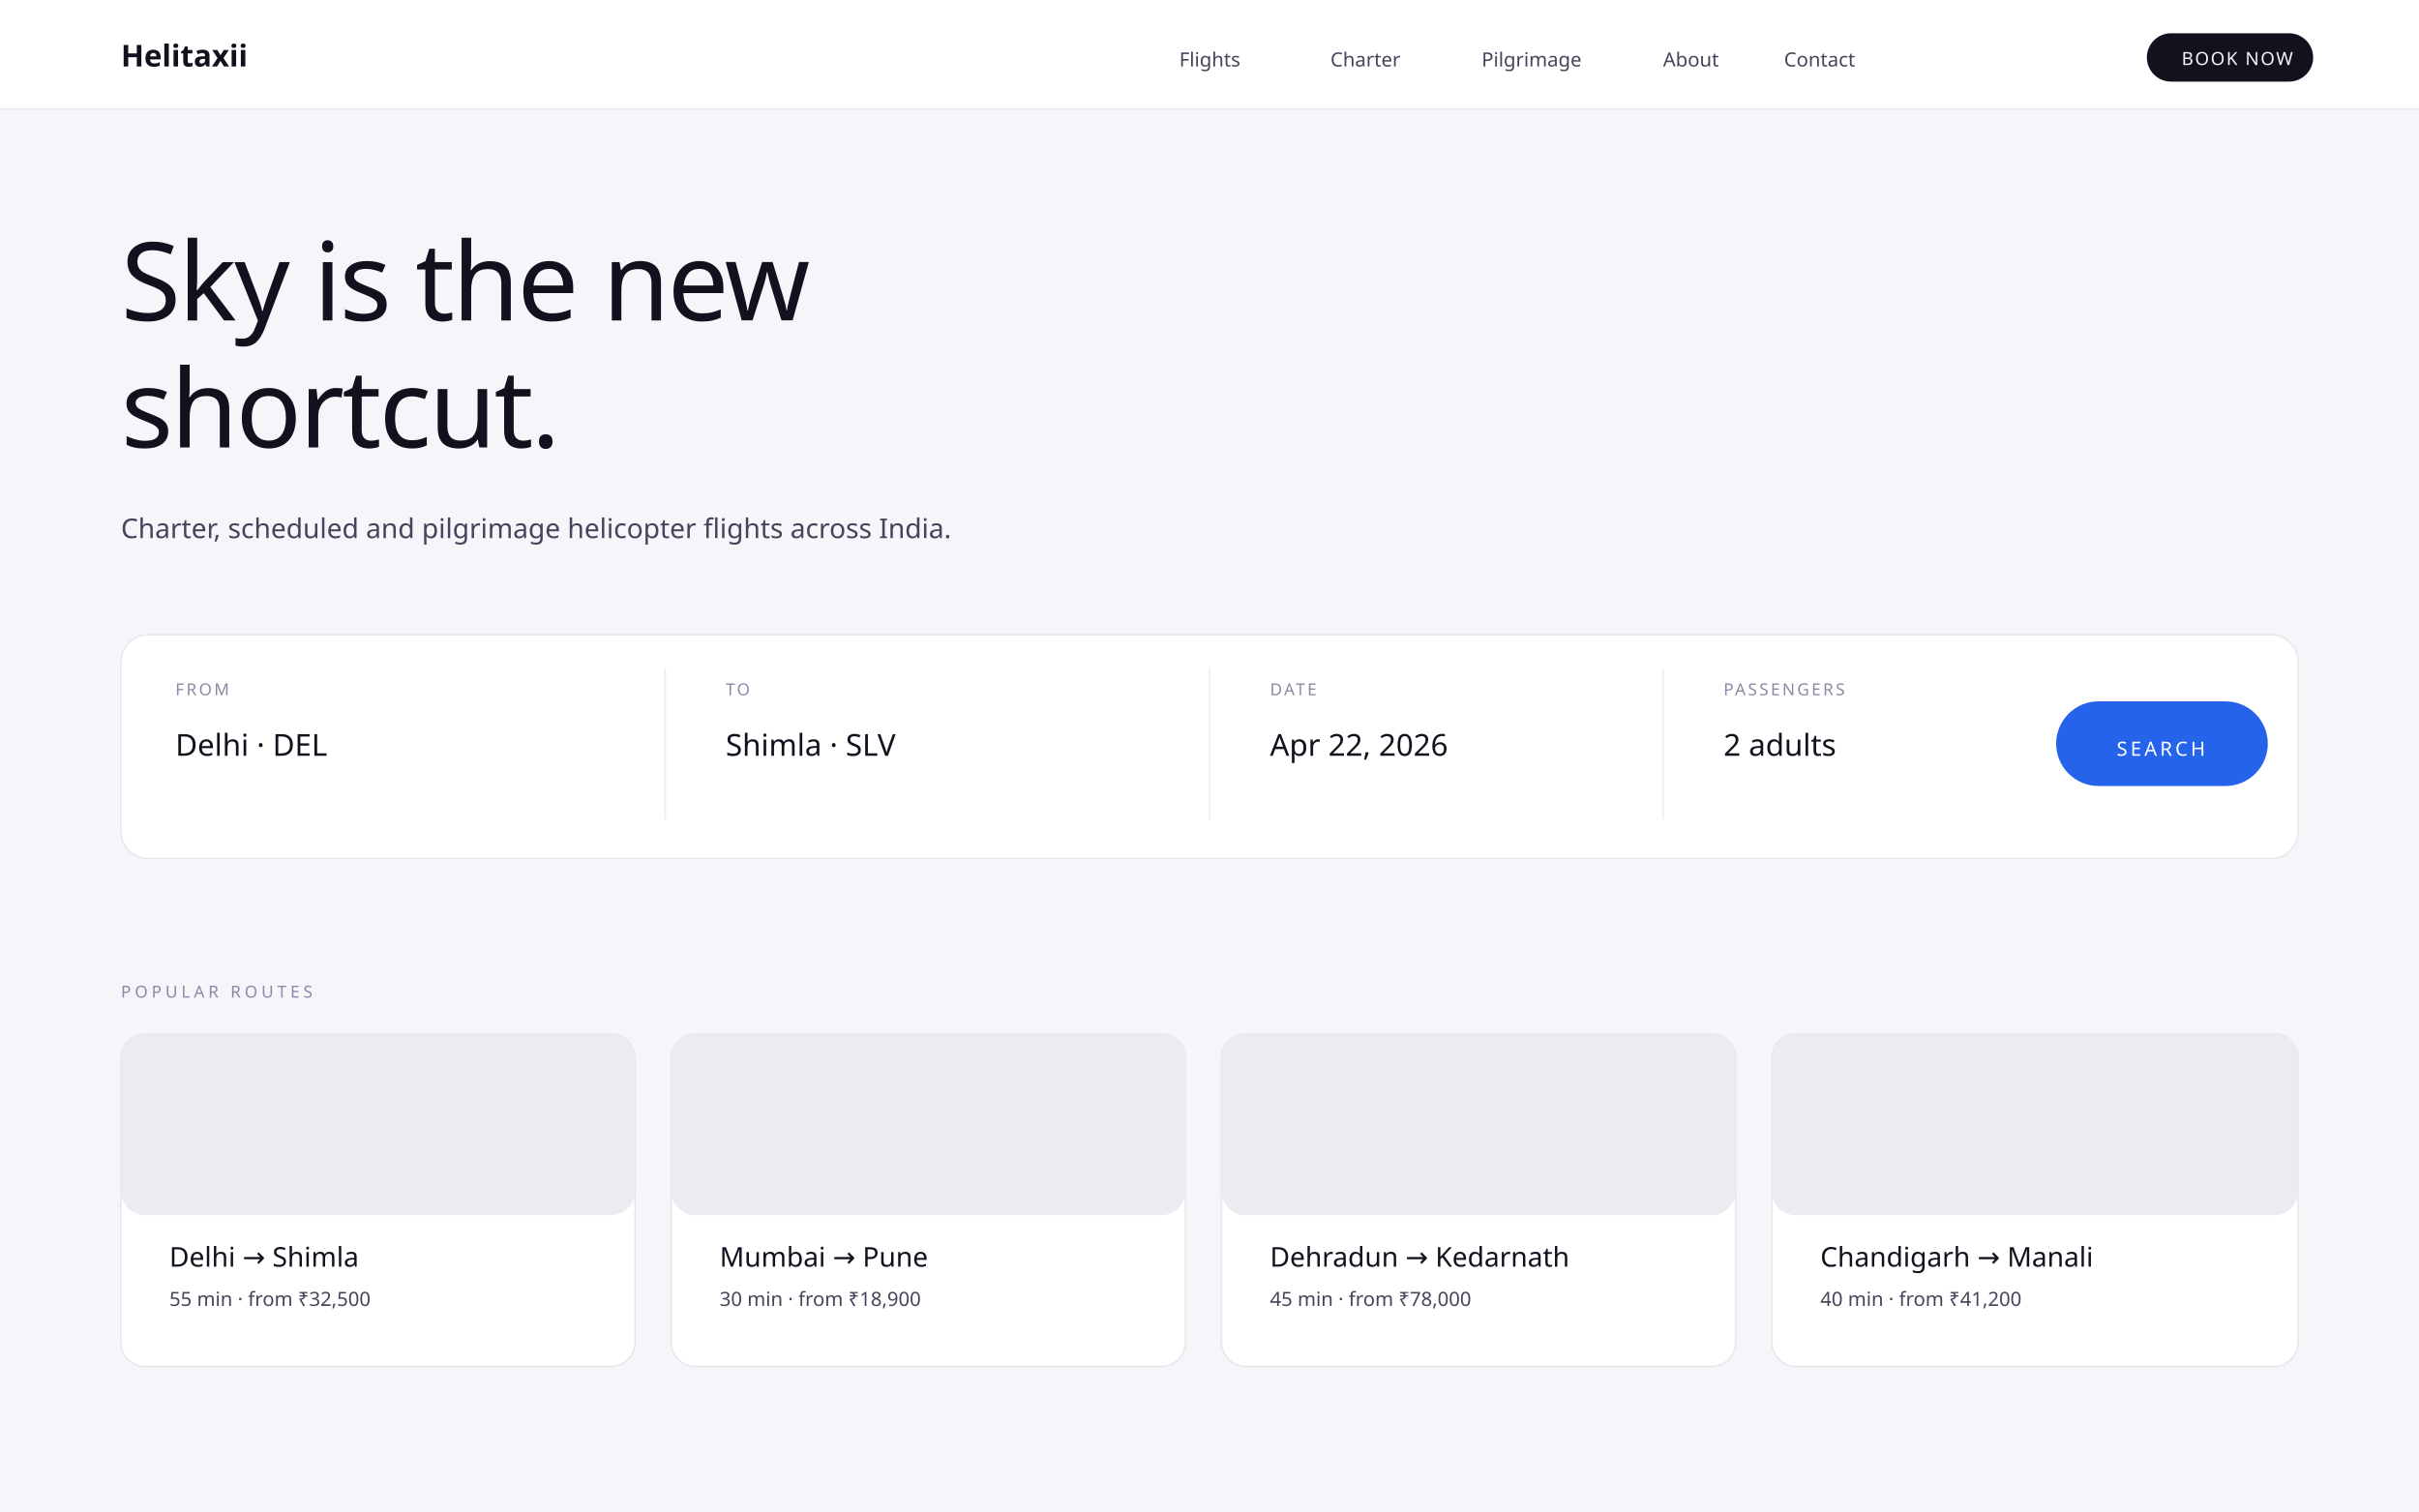
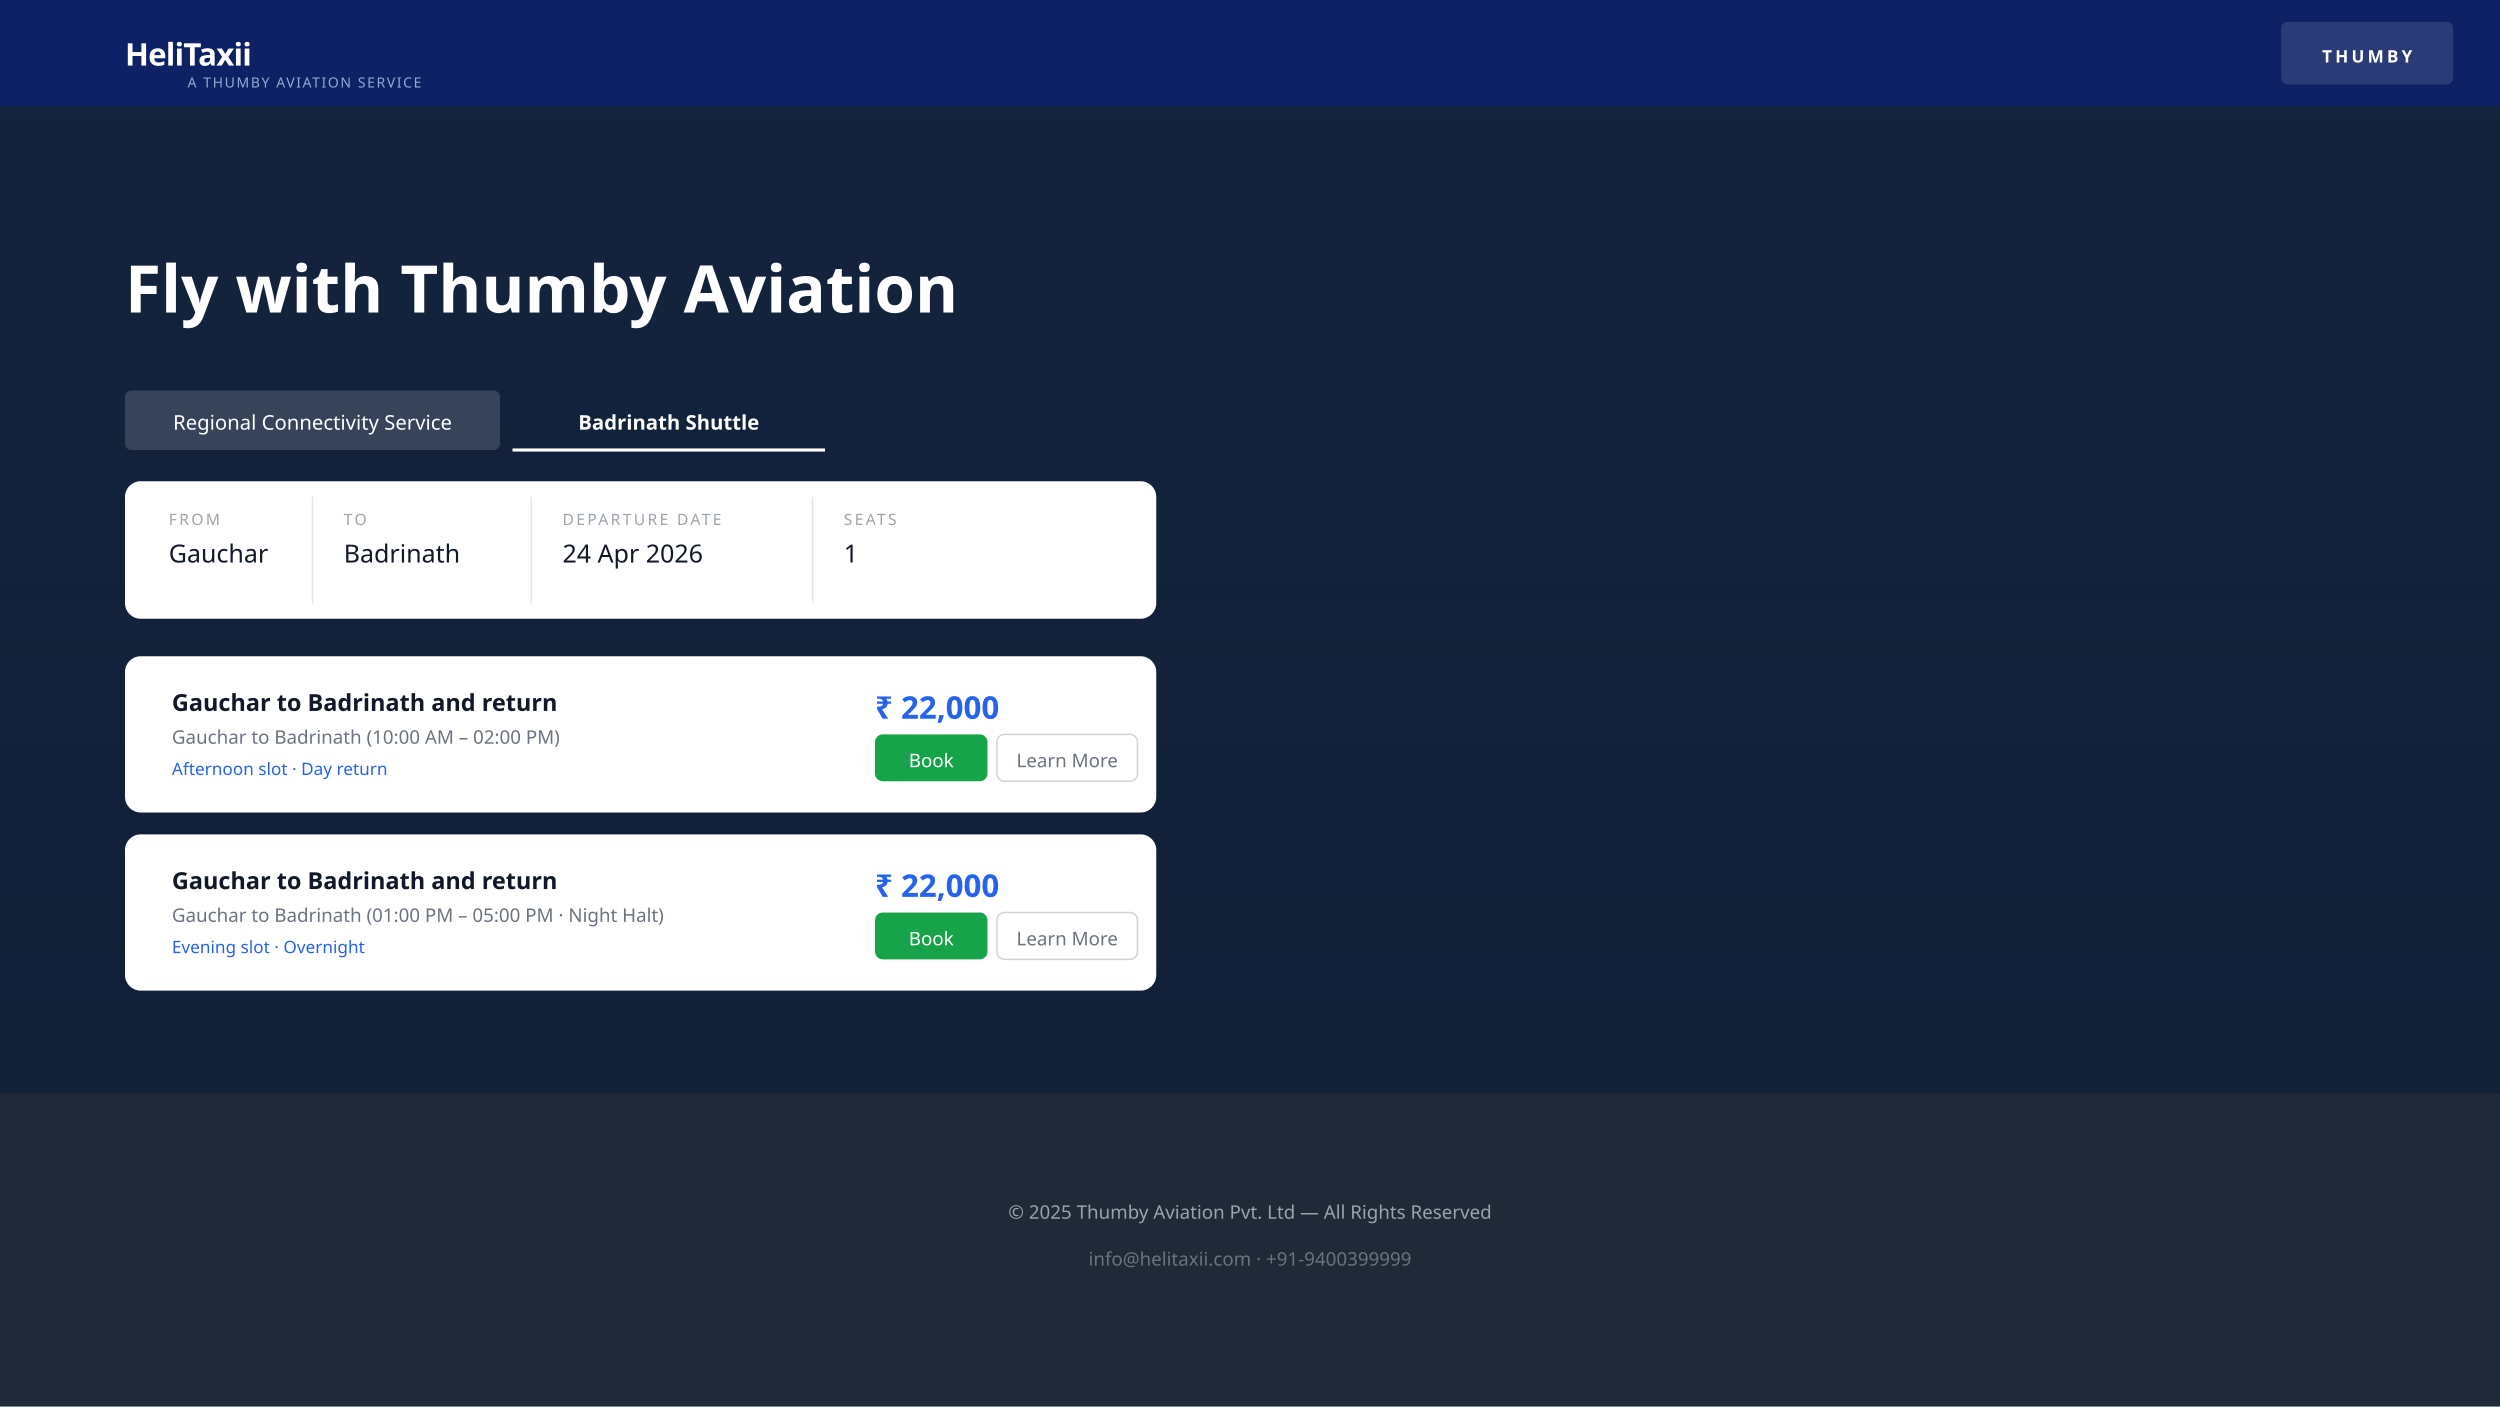
- <svg xmlns="http://www.w3.org/2000/svg" viewBox="0 0 1600 1000" font-family="ui-sans-serif, system-ui, sans-serif">
-   <rect width="1600" height="1000" fill="#F5F5FA" />
-   <rect x="0" y="0" width="1600" height="72" fill="#FFFFFF" />
-   <line x1="0" y1="72" x2="1600" y2="72" stroke="#12121E" stroke-opacity="0.08" />
-   <text x="80" y="44" font-size="20" font-weight="600" fill="#12121E">Helitaxii</text>
-   <g fill="#44445A" font-size="13">
-     <text x="780" y="44">Flights</text>
-     <text x="880" y="44">Charter</text>
-     <text x="980" y="44">Pilgrimage</text>
-     <text x="1100" y="44">About</text>
-     <text x="1180" y="44">Contact</text>
-   </g>
-   <rect x="1420" y="22" width="110" height="32" rx="16" fill="#12121E" />
-   <text x="1443" y="43" font-size="12" fill="#F5F5FA" letter-spacing="1">BOOK NOW</text>
-   <text x="80" y="212" font-size="72" font-weight="300" fill="#12121E" letter-spacing="-1.5">Sky is the new</text>
-   <text x="80" y="296" font-size="72" font-weight="300" fill="#12121E" letter-spacing="-1.5">shortcut.</text>
-   <text x="80" y="356" font-size="18" fill="#44445A">Charter, scheduled and pilgrimage helicopter flights across India.</text>
-   <rect x="80" y="420" width="1440" height="148" rx="18" fill="#FFFFFF" stroke="#12121E" stroke-opacity="0.08" />
-   <g fill="#8A8AA8" font-size="11" letter-spacing="1.5">
-     <text x="116" y="460">FROM</text>
-     <text x="480" y="460">TO</text>
-     <text x="840" y="460">DATE</text>
-     <text x="1140" y="460">PASSENGERS</text>
-   </g>
-   <g fill="#12121E" font-size="20" font-weight="500">
-     <text x="116" y="500">Delhi · DEL</text>
-     <text x="480" y="500">Shimla · SLV</text>
-     <text x="840" y="500">Apr 22, 2026</text>
-     <text x="1140" y="500">2 adults</text>
-   </g>
-   <line x1="440" y1="442" x2="440" y2="542" stroke="#12121E" stroke-opacity="0.08" />
-   <line x1="800" y1="442" x2="800" y2="542" stroke="#12121E" stroke-opacity="0.08" />
-   <line x1="1100" y1="442" x2="1100" y2="542" stroke="#12121E" stroke-opacity="0.08" />
-   <rect x="1360" y="464" width="140" height="56" rx="28" fill="#2563EB" />
-   <text x="1400" y="500" font-size="13" fill="#FFFFFF" letter-spacing="2">SEARCH</text>
-   <text x="80" y="660" font-size="11" letter-spacing="2.5" fill="#8A8AA8">POPULAR ROUTES</text>
-   <g>
-     <rect x="80" y="684" width="340" height="220" rx="16" fill="#FFFFFF" stroke="#12121E" stroke-opacity="0.08" />
-     <rect x="80" y="684" width="340" height="120" rx="16" fill="#EBEBF2" />
-     <text x="112" y="838" font-size="18" fill="#12121E" font-weight="500">Delhi → Shimla</text>
-     <text x="112" y="864" font-size="13" fill="#44445A">55 min · from ₹32,500</text>
-   </g>
-   <g>
-     <rect x="444" y="684" width="340" height="220" rx="16" fill="#FFFFFF" stroke="#12121E" stroke-opacity="0.08" />
-     <rect x="444" y="684" width="340" height="120" rx="16" fill="#EBEBF2" />
-     <text x="476" y="838" font-size="18" fill="#12121E" font-weight="500">Mumbai → Pune</text>
-     <text x="476" y="864" font-size="13" fill="#44445A">30 min · from ₹18,900</text>
-   </g>
-   <g>
-     <rect x="808" y="684" width="340" height="220" rx="16" fill="#FFFFFF" stroke="#12121E" stroke-opacity="0.08" />
-     <rect x="808" y="684" width="340" height="120" rx="16" fill="#EBEBF2" />
-     <text x="840" y="838" font-size="18" fill="#12121E" font-weight="500">Dehradun → Kedarnath</text>
-     <text x="840" y="864" font-size="13" fill="#44445A">45 min · from ₹78,000</text>
-   </g>
-   <g>
-     <rect x="1172" y="684" width="348" height="220" rx="16" fill="#FFFFFF" stroke="#12121E" stroke-opacity="0.08" />
-     <rect x="1172" y="684" width="348" height="120" rx="16" fill="#EBEBF2" />
-     <text x="1204" y="838" font-size="18" fill="#12121E" font-weight="500">Chandigarh → Manali</text>
-     <text x="1204" y="864" font-size="13" fill="#44445A">40 min · from ₹41,200</text>
-   </g>
+ <svg xmlns="http://www.w3.org/2000/svg" viewBox="0 0 1600 900" font-family="ui-sans-serif, system-ui, sans-serif">
+   <rect width="1600" height="900" fill="#1A2B4A" />
+   <rect width="1600" height="900" fill="url(#heroGrad)" opacity="0.7" />
+   <defs>
+     <linearGradient id="heroGrad" x1="0" y1="0" x2="0" y2="1">
+       <stop offset="0%" stop-color="#0A1628" stop-opacity="0.5" />
+       <stop offset="100%" stop-color="#0A1628" stop-opacity="0.85" />
+     </linearGradient>
+   </defs>
+   <rect x="0" y="0" width="1600" height="68" fill="#0F2167" opacity="0.95" />
+   <text x="80" y="42" font-size="20" font-weight="700" fill="#FFFFFF" letter-spacing="-0.5">HeliTaxii</text>
+   <text x="120" y="56" font-size="9" fill="#8BAED4" letter-spacing="1">A THUMBY AVIATION SERVICE</text>
+   <rect x="1460" y="14" width="110" height="40" rx="4" fill="#FFFFFF" opacity="0.12" />
+   <text x="1515" y="40" text-anchor="middle" font-size="11" font-weight="700" fill="#FFFFFF" letter-spacing="2">THUMBY</text>
+   <text x="80" y="200" font-size="42" font-weight="600" fill="#FFFFFF">Fly with Thumby Aviation</text>
+   <rect x="80" y="250" width="240" height="38" rx="4" fill="#FFFFFF" opacity="0.15" />
+   <text x="200" y="275" text-anchor="middle" font-size="13" fill="#FFFFFF" font-weight="500">Regional Connectivity Service</text>
+   <rect x="328" y="250" width="200" height="38" rx="0" fill="none" />
+   <text x="428" y="275" text-anchor="middle" font-size="13" fill="#FFFFFF" font-weight="600">Badrinath Shuttle</text>
+   <line x1="328" y1="288" x2="528" y2="288" stroke="#FFFFFF" stroke-width="2" />
+   <rect x="80" y="308" width="660" height="88" rx="10" fill="#FFFFFF" />
+   <text x="108" y="336" font-size="10" letter-spacing="1.5" fill="#9CA3AF">FROM</text>
+   <text x="108" y="360" font-size="16" font-weight="500" fill="#111827">Gauchar</text>
+   <line x1="200" y1="318" x2="200" y2="386" stroke="#E5E7EB" stroke-width="1" />
+   <text x="220" y="336" font-size="10" letter-spacing="1.5" fill="#9CA3AF">TO</text>
+   <text x="220" y="360" font-size="16" font-weight="500" fill="#111827">Badrinath</text>
+   <line x1="340" y1="318" x2="340" y2="386" stroke="#E5E7EB" stroke-width="1" />
+   <text x="360" y="336" font-size="10" letter-spacing="1.5" fill="#9CA3AF">DEPARTURE DATE</text>
+   <text x="360" y="360" font-size="16" font-weight="500" fill="#111827">24 Apr 2026</text>
+   <line x1="520" y1="318" x2="520" y2="386" stroke="#E5E7EB" stroke-width="1" />
+   <text x="540" y="336" font-size="10" letter-spacing="1.5" fill="#9CA3AF">SEATS</text>
+   <text x="540" y="360" font-size="16" font-weight="500" fill="#111827">1</text>
+   <rect x="80" y="420" width="660" height="100" rx="10" fill="#FFFFFF" />
+   <text x="110" y="455" font-size="15" font-weight="600" fill="#111827">Gauchar to Badrinath and return</text>
+   <text x="110" y="476" font-size="12" fill="#6B7280">Gauchar to Badrinath (10:00 AM – 02:00 PM)</text>
+   <text x="110" y="496" font-size="11" fill="#2563EB">Afternoon slot · Day return</text>
+   <text x="560" y="460" font-size="20" font-weight="600" fill="#2563EB">₹ 22,000</text>
+   <rect x="560" y="470" width="72" height="30" rx="5" fill="#16A34A" />
+   <text x="596" y="491" text-anchor="middle" font-size="12" fill="#FFFFFF" font-weight="500">Book</text>
+   <rect x="638" y="470" width="90" height="30" rx="5" fill="none" stroke="#D1D5DB" stroke-width="1" />
+   <text x="683" y="491" text-anchor="middle" font-size="12" fill="#6B7280">Learn More</text>
+   <rect x="80" y="534" width="660" height="100" rx="10" fill="#FFFFFF" />
+   <text x="110" y="569" font-size="15" font-weight="600" fill="#111827">Gauchar to Badrinath and return</text>
+   <text x="110" y="590" font-size="12" fill="#6B7280">Gauchar to Badrinath (01:00 PM – 05:00 PM · Night Halt)</text>
+   <text x="110" y="610" font-size="11" fill="#2563EB">Evening slot · Overnight</text>
+   <text x="560" y="574" font-size="20" font-weight="600" fill="#2563EB">₹ 22,000</text>
+   <rect x="560" y="584" width="72" height="30" rx="5" fill="#16A34A" />
+   <text x="596" y="605" text-anchor="middle" font-size="12" fill="#FFFFFF" font-weight="500">Book</text>
+   <rect x="638" y="584" width="90" height="30" rx="5" fill="none" stroke="#D1D5DB" stroke-width="1" />
+   <text x="683" y="605" text-anchor="middle" font-size="12" fill="#6B7280">Learn More</text>
+   <rect x="0" y="700" width="1600" height="200" fill="#1F2937" />
+   <text x="800" y="780" text-anchor="middle" font-size="12" fill="#9CA3AF">© 2025 Thumby Aviation Pvt. Ltd — All Rights Reserved</text>
+   <text x="800" y="810" text-anchor="middle" font-size="12" fill="#6B7280">info@helitaxii.com · +91-9400399999</text>
</svg>
